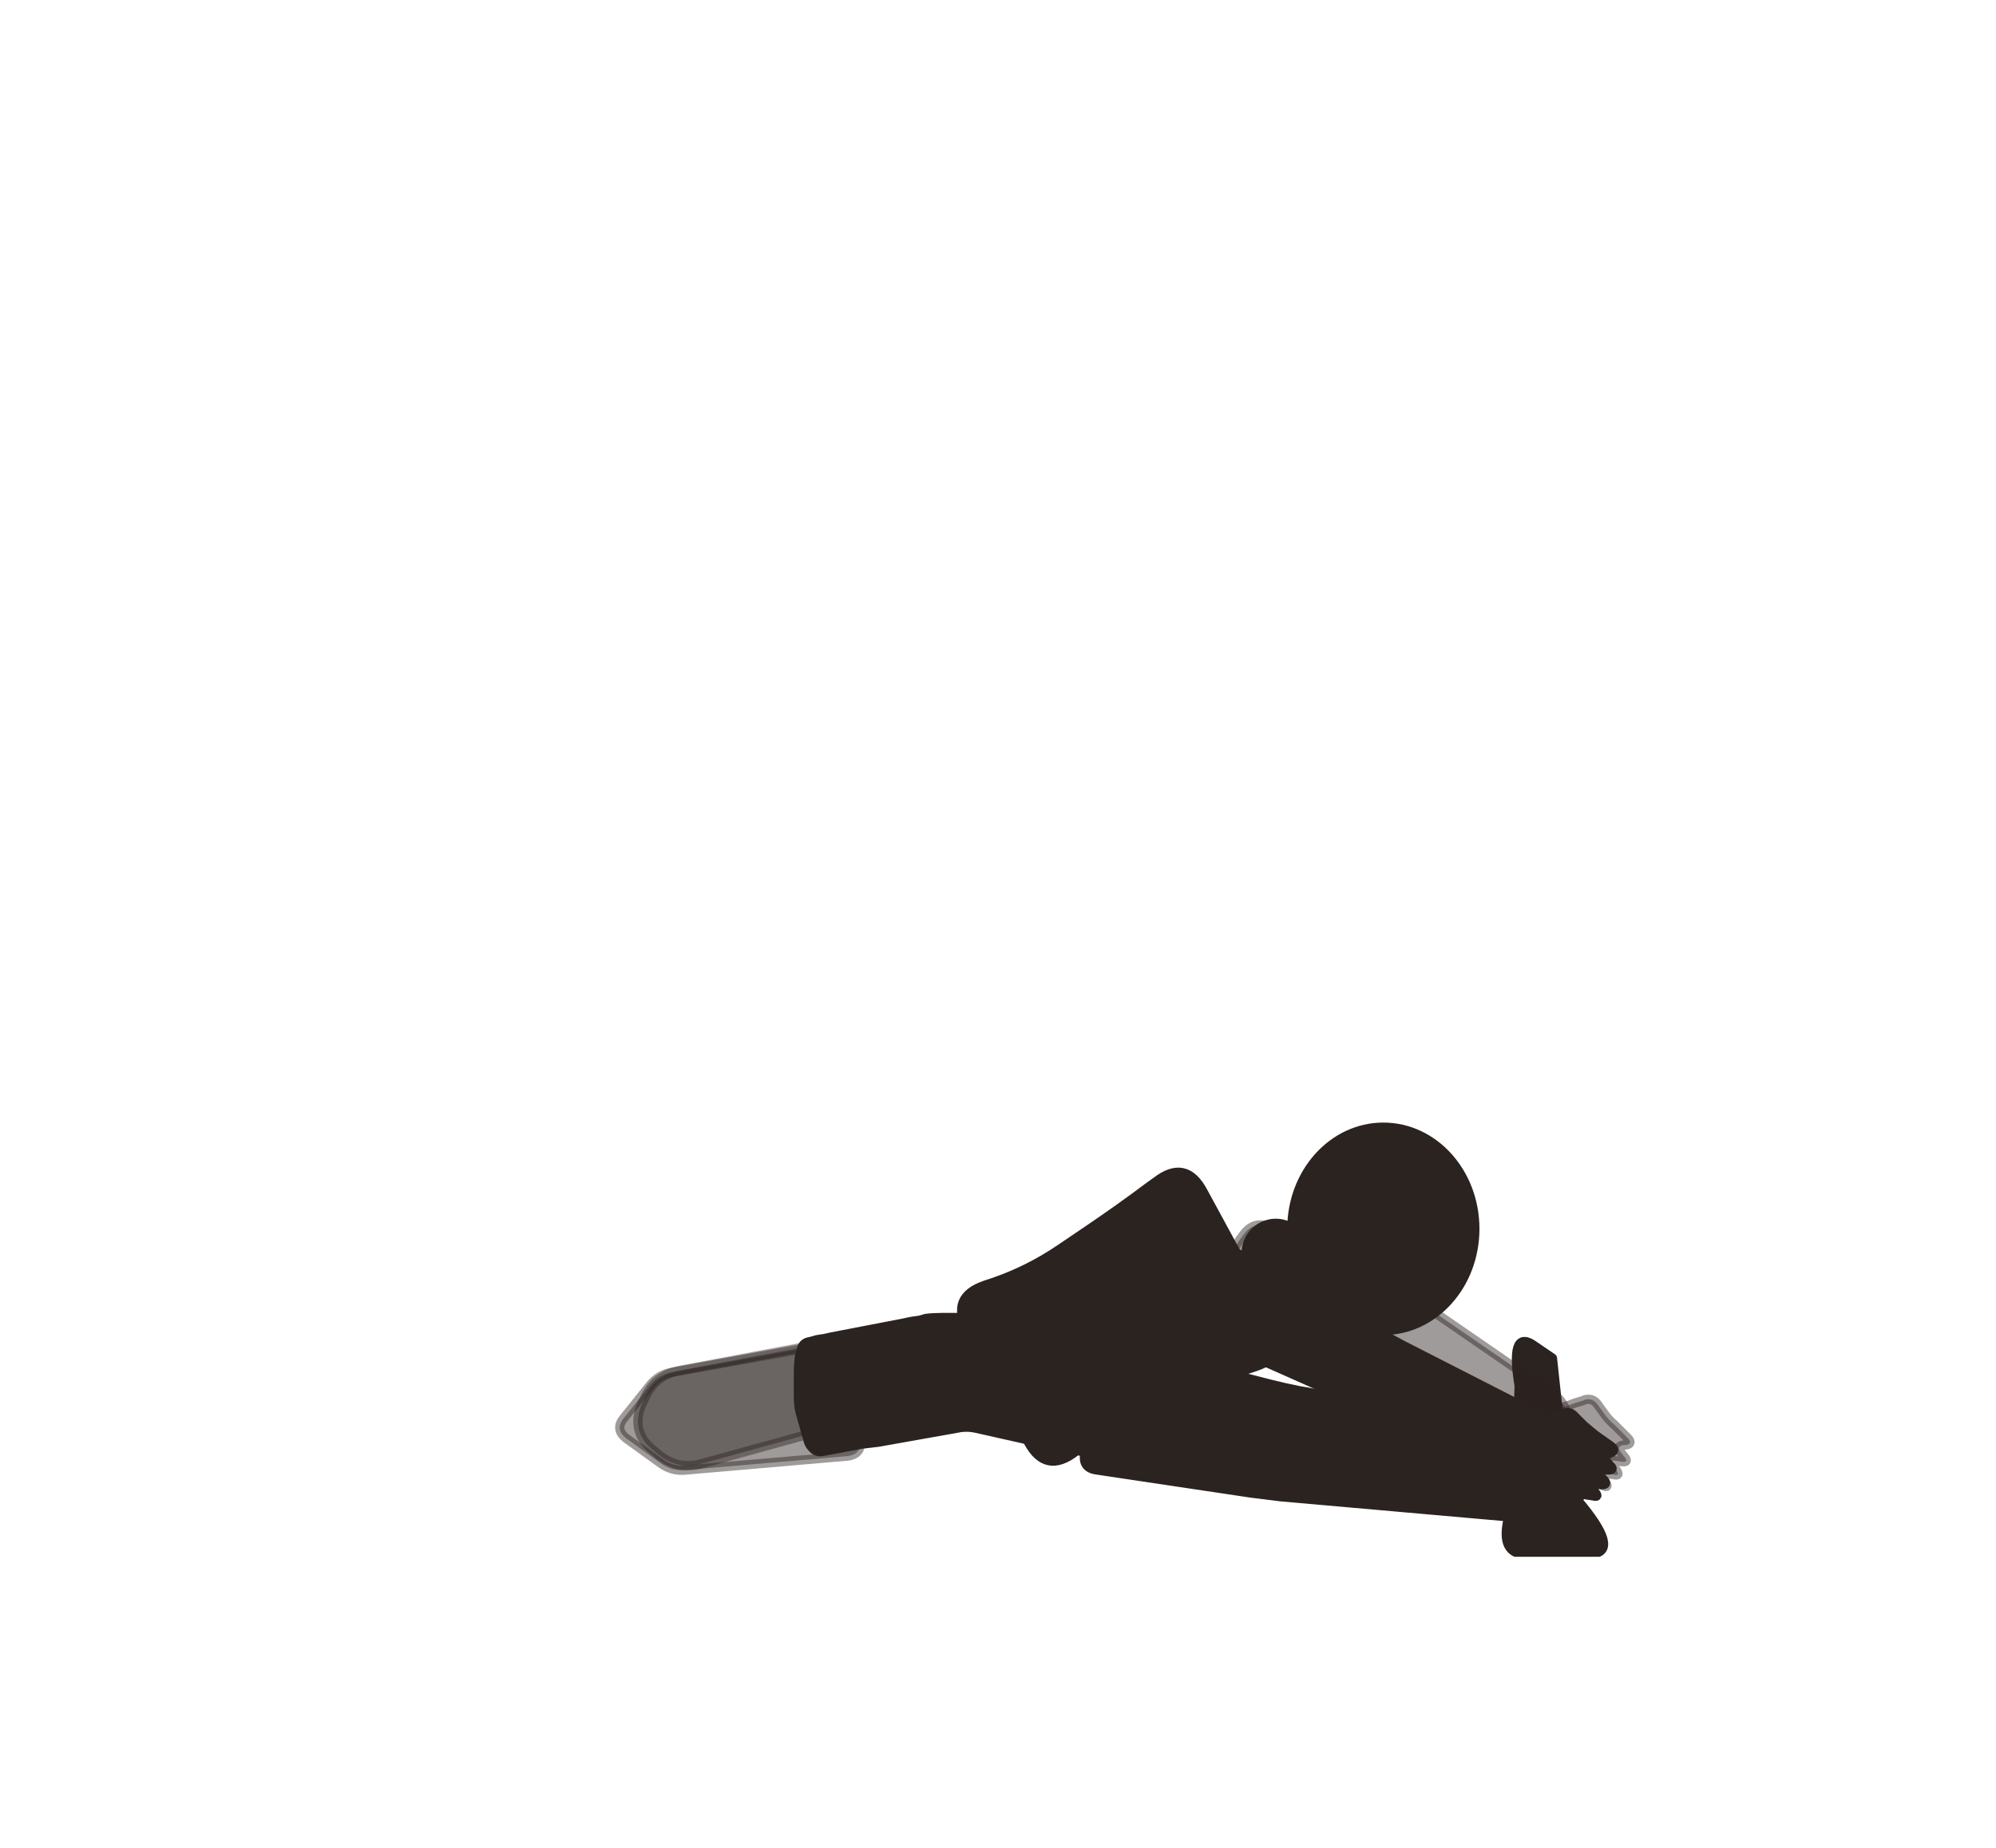
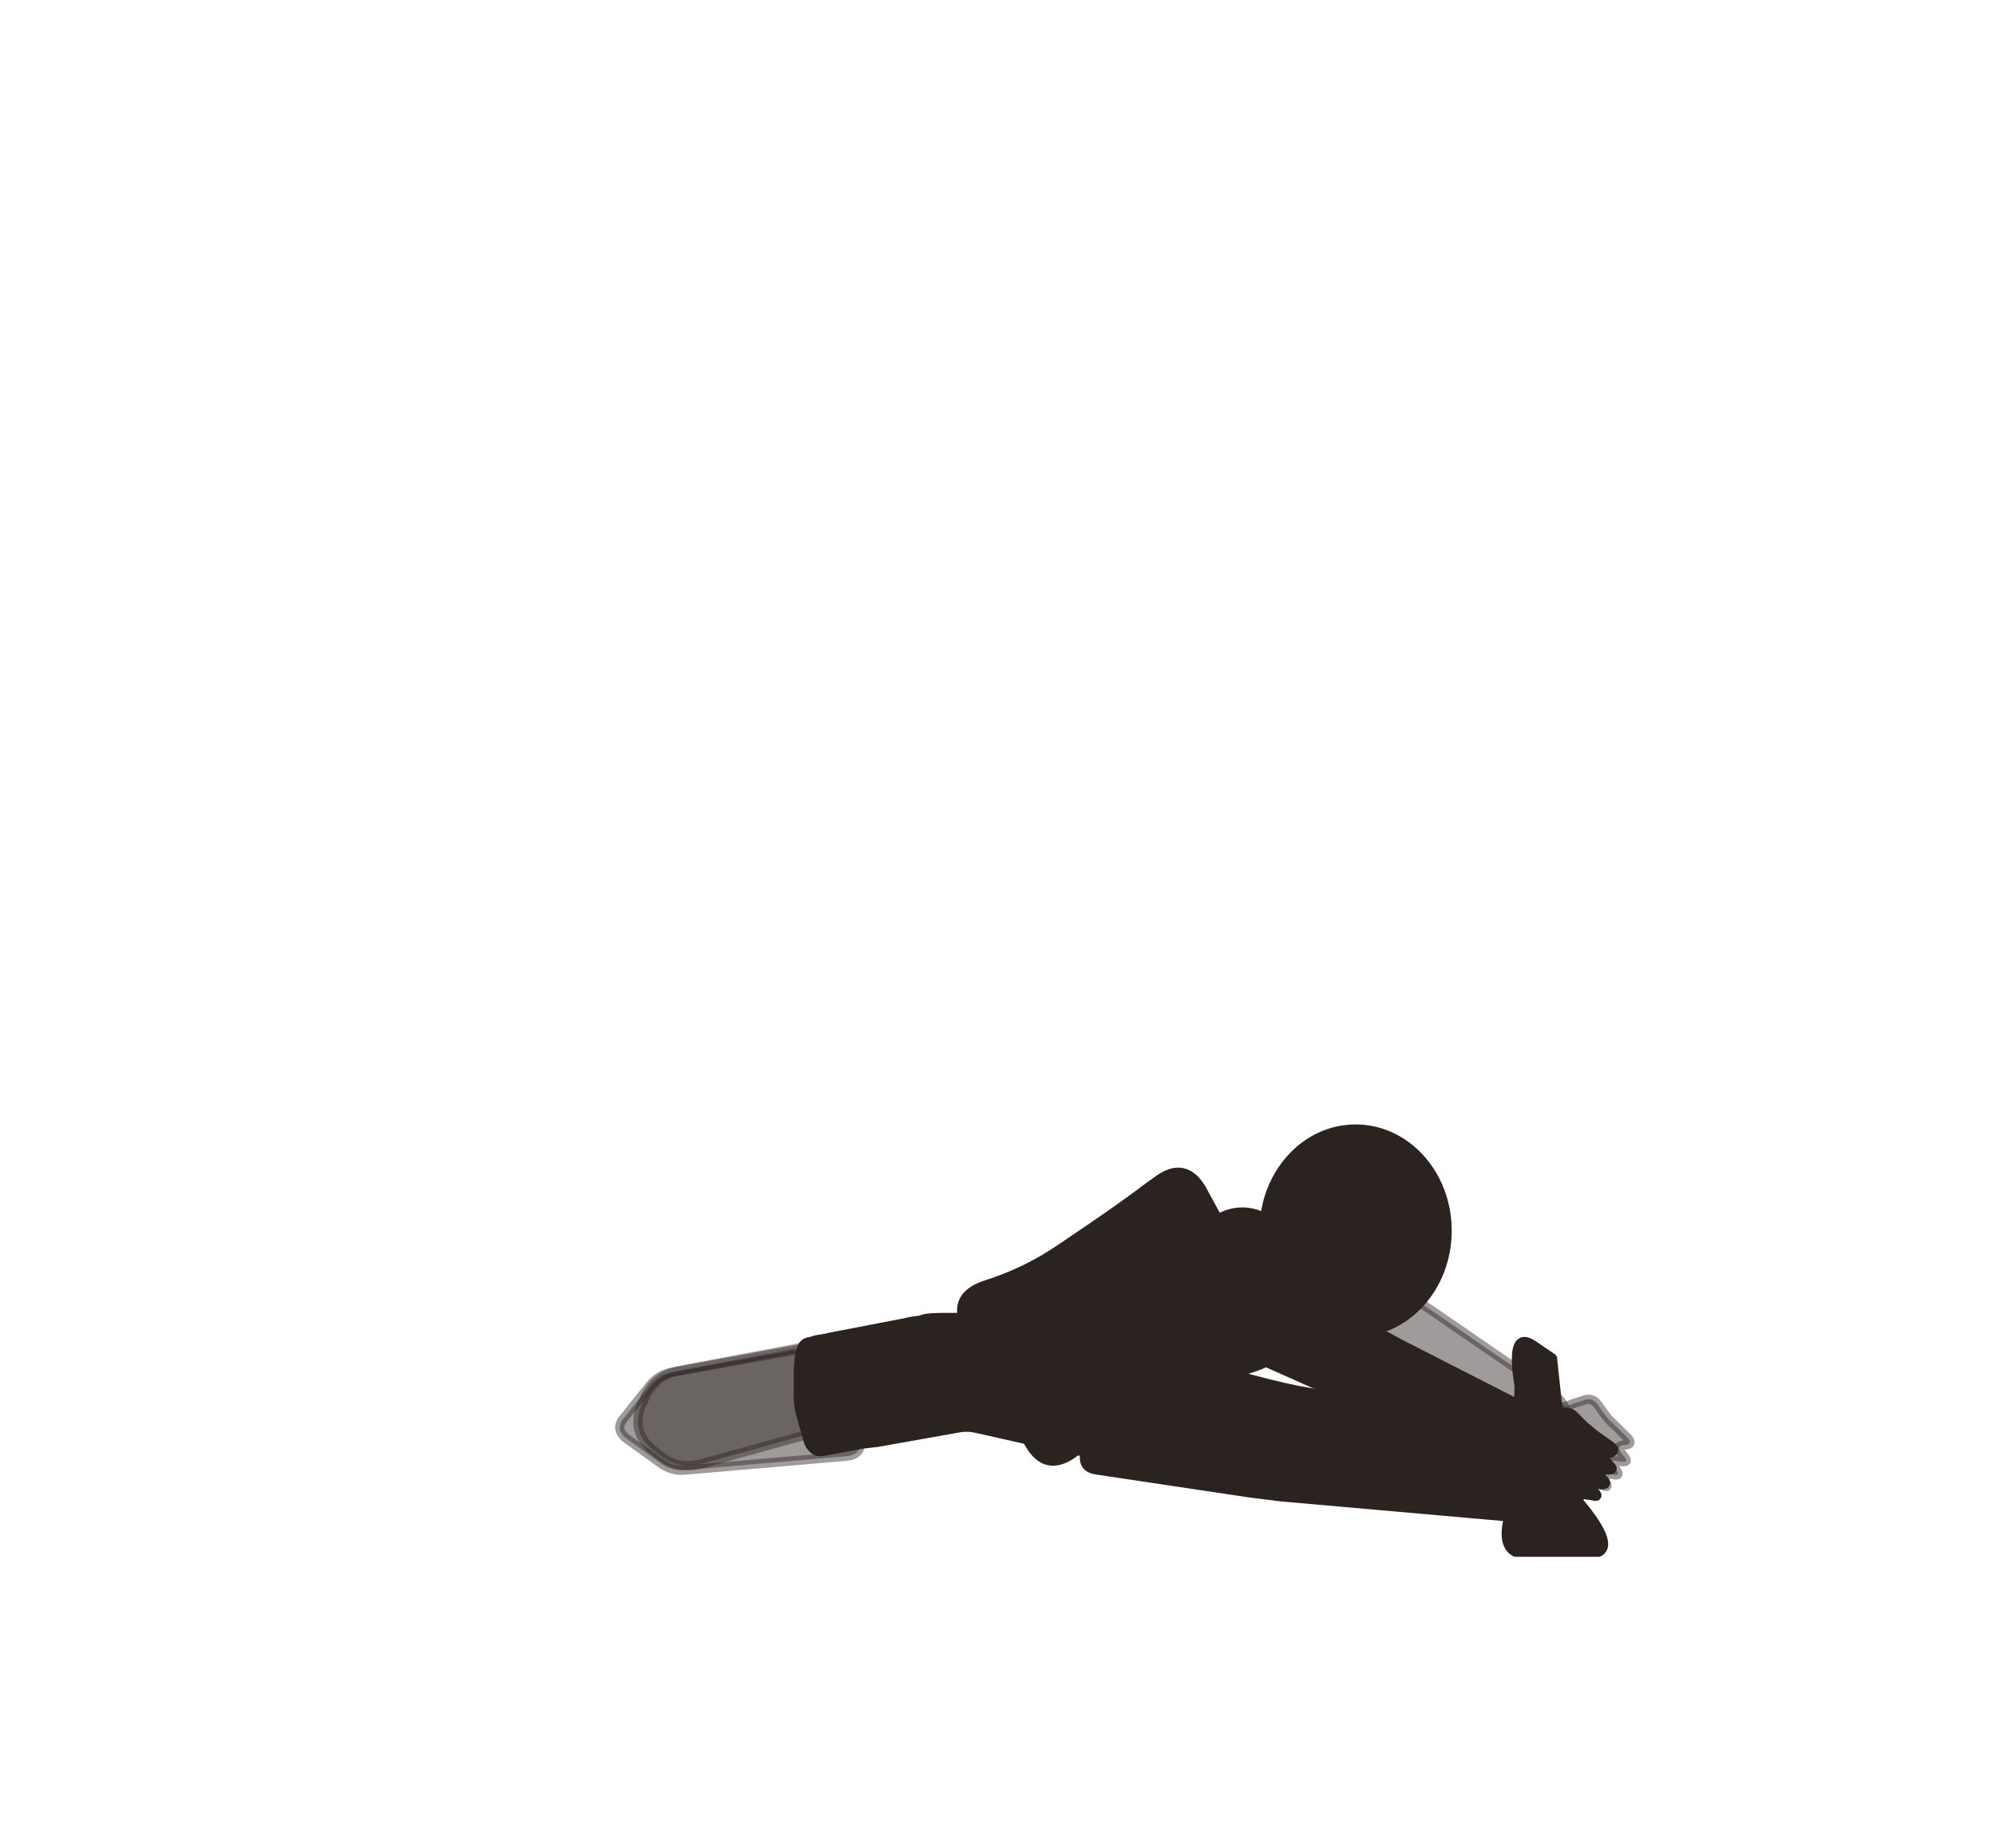
<svg xmlns="http://www.w3.org/2000/svg" viewBox="-8 0 216 200">
  <path d="M 110.7,159.1 L 127.4,161.6 Q 129,161.8 130.6,162 L 157.8,164.4 Q 159.4,164.6 160.7,163.6 L 163.5,161.6 Q 164.8,160.6 163.8,159.4 L 161.6,156.7 Q 160.6,155.4 159,155.2 L 132.5,150.5 Q 131,150.2 129.4,149.8 L 113.4,145.7 Q 111.8,145.3 111.5,146.9 L 109.4,157.3 Q 109.1,158.9 110.7,159.1 Z" fill="#2b2320" stroke="#2b2320" stroke-width="1" stroke-linejoin="round" />
  <path d="M 165,168 L 156,168 Q 154,167 156,162 L 156.4,150 Q 155.4,144 157.8,145.5 L 160,147 L 161.5,161 Q 167,167 165,168 Z" fill="#2b2320" stroke="#2b2320" stroke-width="1" stroke-linejoin="round" />
  <path d="M 82.1,145.4 L 64.9,148.5 Q 63.3,148.7 62.3,150 L 59.5,153.5 Q 58.5,154.7 59.8,155.7 L 63.4,158.3 Q 64.7,159.3 66.3,159.1 L 83.7,157.6 Q 85.3,157.4 85.1,155.8 L 83.9,146.7 Q 83.7,145.1 82.1,145.4 Z" fill="#2b2320" stroke="#2b2320" stroke-width="1" stroke-linejoin="round" fill-opacity="0.45" stroke-opacity="0.45" />
  <path d="M 68,158.4 L 88.3,152.8 Q 90.9,152.1 92.5,149.8 L 92.8,149.3 Q 94.3,147 91.9,145.6 L 91.4,145.3 Q 89.1,143.9 86.4,144.4 L 65.7,148.3 Q 62.8,148.8 61.7,151.5 L 61.4,152.1 Q 60.3,154.9 62.5,156.8 L 63,157.2 Q 65.2,159.2 68,158.4 Z" fill="#2b2320" stroke="#2b2320" stroke-width="1" stroke-linejoin="round" fill-opacity="0.45" stroke-opacity="0.45" />
  <path d="M 88.9,150.5 Q 86.4,148.8 87.9,146 L 92.7,145.3 L 96,145.5 Q 97.7,146.2 96.5,147.9 L 93.7,149.6 Z" fill="#2b2320" stroke="#2b2320" stroke-width="1" stroke-linejoin="round" fill-opacity="0.45" stroke-opacity="0.45" />
  <path d="M 108.4,157.1 L 109.1,156.6 Q 112.3,154.1 116,152.6 L 119.5,151.1 Q 123.2,149.6 127,148.2 L 127.9,147.9 Q 131.7,146.6 129.8,143 L 122.2,129 Q 120.3,125.4 117.1,127.9 L 116.4,128.4 Q 113.2,130.8 109.8,133.1 L 106.7,135.2 Q 103.3,137.5 99.5,138.8 L 98.6,139.1 Q 94.8,140.4 96.7,143.9 L 103.3,156.1 Q 105.2,159.6 108.4,157.1 Z" fill="#2b2320" stroke="#2b2320" stroke-width="1" stroke-linejoin="round" />
  <path d="M 78.5,146.9 L 78.7,146.2 Q 78.8,145.3 79.7,145.2 L 80.4,145 Q 81.2,144.9 82,144.7 L 89.8,143.2 Q 90.6,143 91.5,142.9 L 92.2,142.7 Q 93,142.6 93.9,142.6 L 100.6,142.6 Q 101.5,142.6 102.3,142.9 L 103,143 Q 103.8,143.3 104.6,143.5 L 109.9,144.9 Q 110.8,145.1 111.6,145.3 L 114.6,146.1 Q 115.4,146.3 115.5,147.2 L 115.6,147.9 Q 115.7,148.8 115.7,149.6 L 115.5,152.2 Q 115.4,153.1 115.2,153.9 L 114.2,156.6 Q 114.1,157.2 113.6,157.6 L 113.5,157.7 Q 113.1,158 112.5,157.9 L 108.2,156.9 Q 107.4,156.8 106.6,156.6 L 97.7,154.6 Q 96.9,154.4 96,154.5 L 87,156.1 Q 86.2,156.2 85.3,156.3 L 81,157.1 Q 80.4,157.2 80,156.8 L 79.9,156.7 Q 79.5,156.3 79.4,155.7 L 78.6,152.9 Q 78.4,152.1 78.4,151.2 L 78.4,148.6 Q 78.4,147.8 78.5,146.9 Z" fill="#2b2320" stroke="#2b2320" stroke-width="1" stroke-linejoin="round" />
  <path d="M 126.1,140.8 L 140.1,146.2 Q 142.4,147.1 144.5,148.3 L 157.3,155.5 Q 158.6,156.2 160.1,155.7 L 160.4,155.6 Q 161.9,155.2 161.7,153.7 L 161.6,153.3 Q 161.4,151.8 160.1,150.9 L 147.6,142.3 Q 145.6,140.9 143.5,139.8 L 129.6,132.9 Q 127.8,132 126.6,133.6 L 126.3,134 Q 125.1,135.6 124.7,137.6 L 124.6,138 Q 124.2,140 126.1,140.8 Z" fill="#2b2320" stroke="#2b2320" stroke-width="1" stroke-linejoin="round" fill-opacity="0.45" stroke-opacity="0.45" />
  <path d="M 159.4,157.7 L 161.5,159.1 Q 162.2,159.6 162.9,159.8 L 163.4,160 Q 164.1,160.2 164.9,160.5 L 165.5,160.8 Q 166.2,161.1 165.7,160.4 L 165.5,160 Q 165,159.4 165.8,159.5 L 166.6,159.6 Q 167.4,159.8 166.9,159.1 L 166.5,158.6 Q 166,158 166.8,158.1 L 167.5,158.2 Q 168.3,158.3 167.8,157.7 L 167.4,157.2 Q 166.9,156.5 167.7,156.4 L 167.9,156.4 Q 168.7,156.3 168.2,155.7 L 166.7,154.2 Q 166.1,153.7 165.6,153 L 164.8,151.9 Q 164.3,151.3 163.5,151.5 L 163.3,151.6 Q 162.5,151.8 161.8,152.1 L 161.1,152.3 Q 160.3,152.5 160.1,153.3 L 159,156.4 Q 158.7,157.2 159.4,157.7 Z" fill="#2b2320" stroke="#2b2320" stroke-width="1" stroke-linejoin="round" fill-opacity="0.45" stroke-opacity="0.45" />
  <path d="M 119.9,143.4 L 136.1,150.6 Q 138.3,151.5 140.6,152.4 L 155.3,158 Q 156.9,158.6 158.4,157.8 L 158.7,157.7 Q 160.2,157 159.7,155.4 L 159.6,155 Q 159.1,153.4 157.7,152.7 L 143.8,145.6 Q 141.7,144.5 139.6,143.3 L 124.2,134.7 Q 122.2,133.5 120.8,135.3 L 120.5,135.7 Q 119,137.5 118.5,139.7 L 118.3,140.2 Q 117.8,142.5 119.9,143.4 Z" fill="#2b2320" stroke="#2b2320" stroke-width="1" stroke-linejoin="round" />
  <path d="M 157.9,159.7 L 160.2,160.9 Q 160.9,161.2 161.7,161.4 L 162.2,161.5 Q 163,161.6 163.7,161.8 L 164.4,161.9 Q 165.1,162.1 164.6,161.5 L 164.3,161.2 Q 163.7,160.6 164.5,160.6 L 165.3,160.7 Q 166.1,160.7 165.5,160.1 L 165.1,159.7 Q 164.5,159.1 165.3,159.1 L 166,159.1 Q 166.8,159.1 166.2,158.6 L 165.8,158.1 Q 165.2,157.6 166,157.3 L 166.2,157.3 Q 167,157 166.3,156.5 L 164.6,155.3 Q 164,154.8 163.4,154.3 L 162.4,153.3 Q 161.9,152.7 161.2,153 L 160.9,153.1 Q 160.2,153.5 159.5,153.8 L 158.8,154.2 Q 158.1,154.5 158,155.3 L 157.3,158.6 Q 157.2,159.4 157.9,159.7 Z" fill="#2b2320" stroke="#2b2320" stroke-width="1" stroke-linejoin="round" />
-   <path d="M 128.5,138.4 L 133.3,140.9 A 3.2 3.2 0 0 0 136.3,135.3 L 131.4,132.7 A 3.2 3.2 0 0 0 128.5,138.4 Z" fill="#2b2320" stroke="#2b2320" stroke-width="1" stroke-linejoin="round" />
-   <ellipse cx="141.7" cy="133" rx="9.9" ry="11" fill="#2b2320" stroke="#2b2320" stroke-width="1" stroke-linejoin="round" />
+   <path d="M 124.1,140.6 L 130,143 A 5 5 0 0 0 133.7,133.7 L 127.9,131.4 A 5 5 0 0 0 124.1,140.6 Z" fill="#2b2320" stroke="#2b2320" stroke-width="1" stroke-linejoin="round" />
+   <ellipse cx="138.7" cy="133.2" rx="9.9" ry="11" fill="#2b2320" stroke="#2b2320" stroke-width="1" stroke-linejoin="round" />
</svg>
